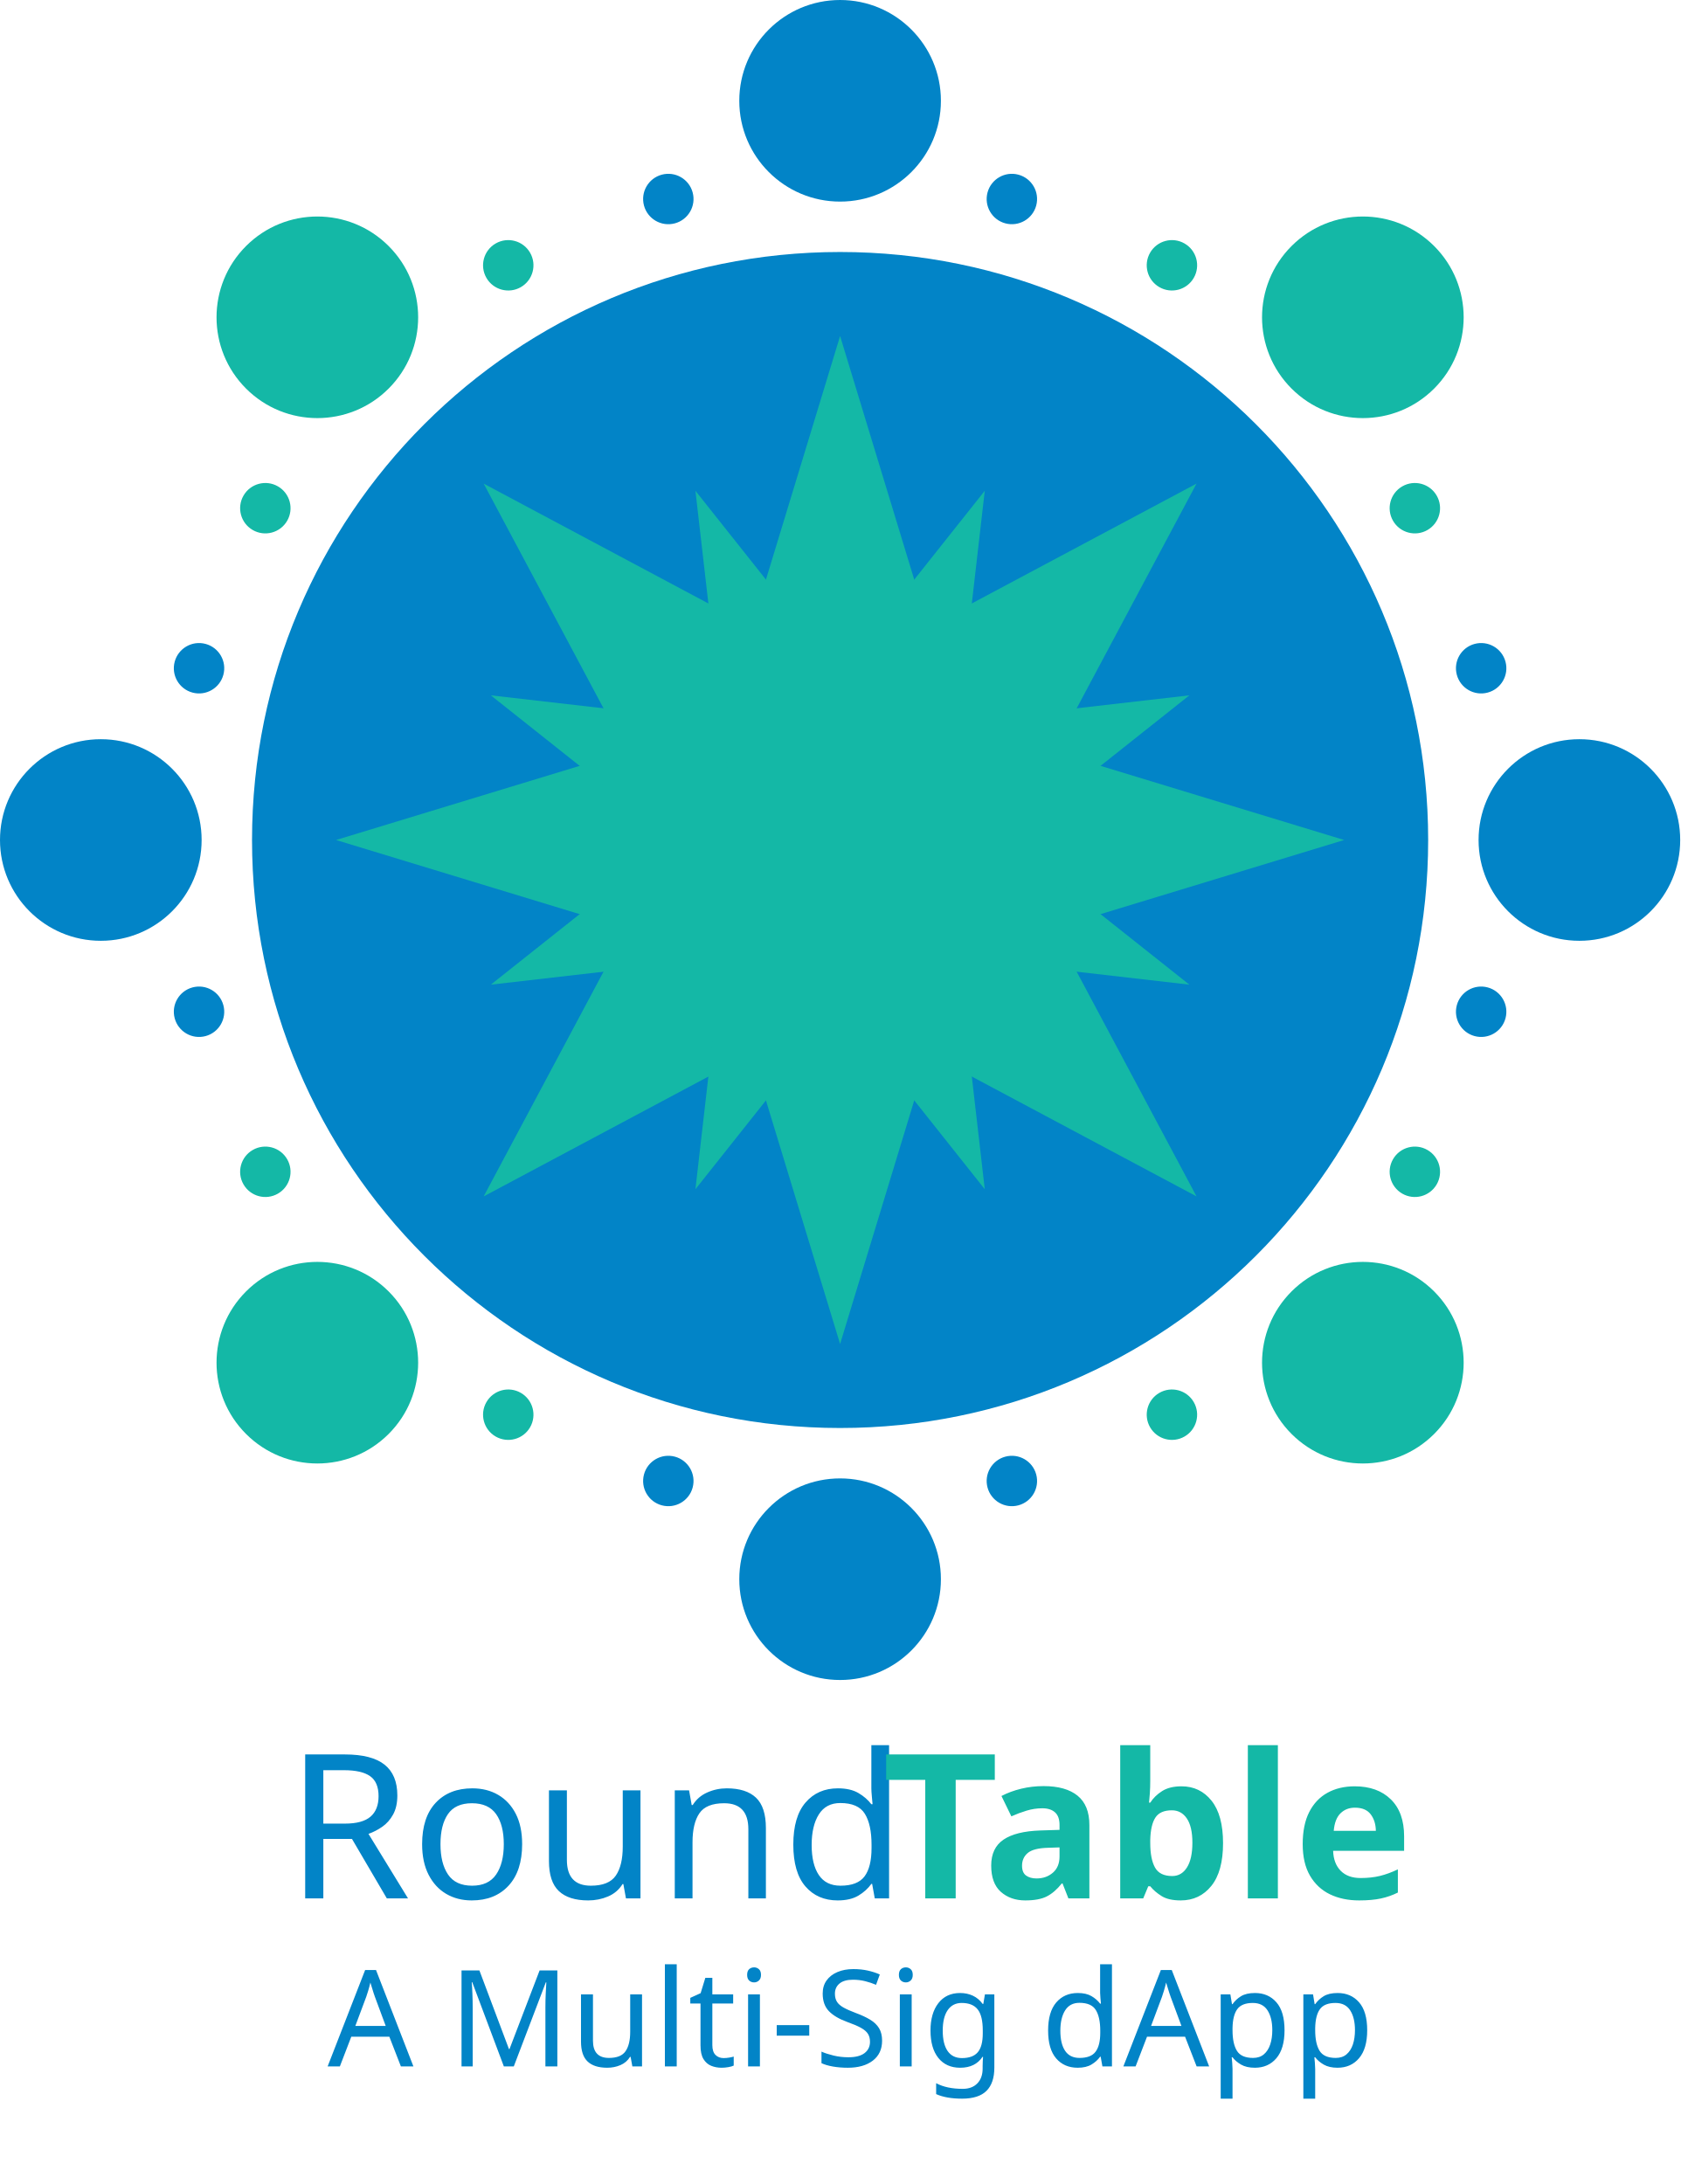
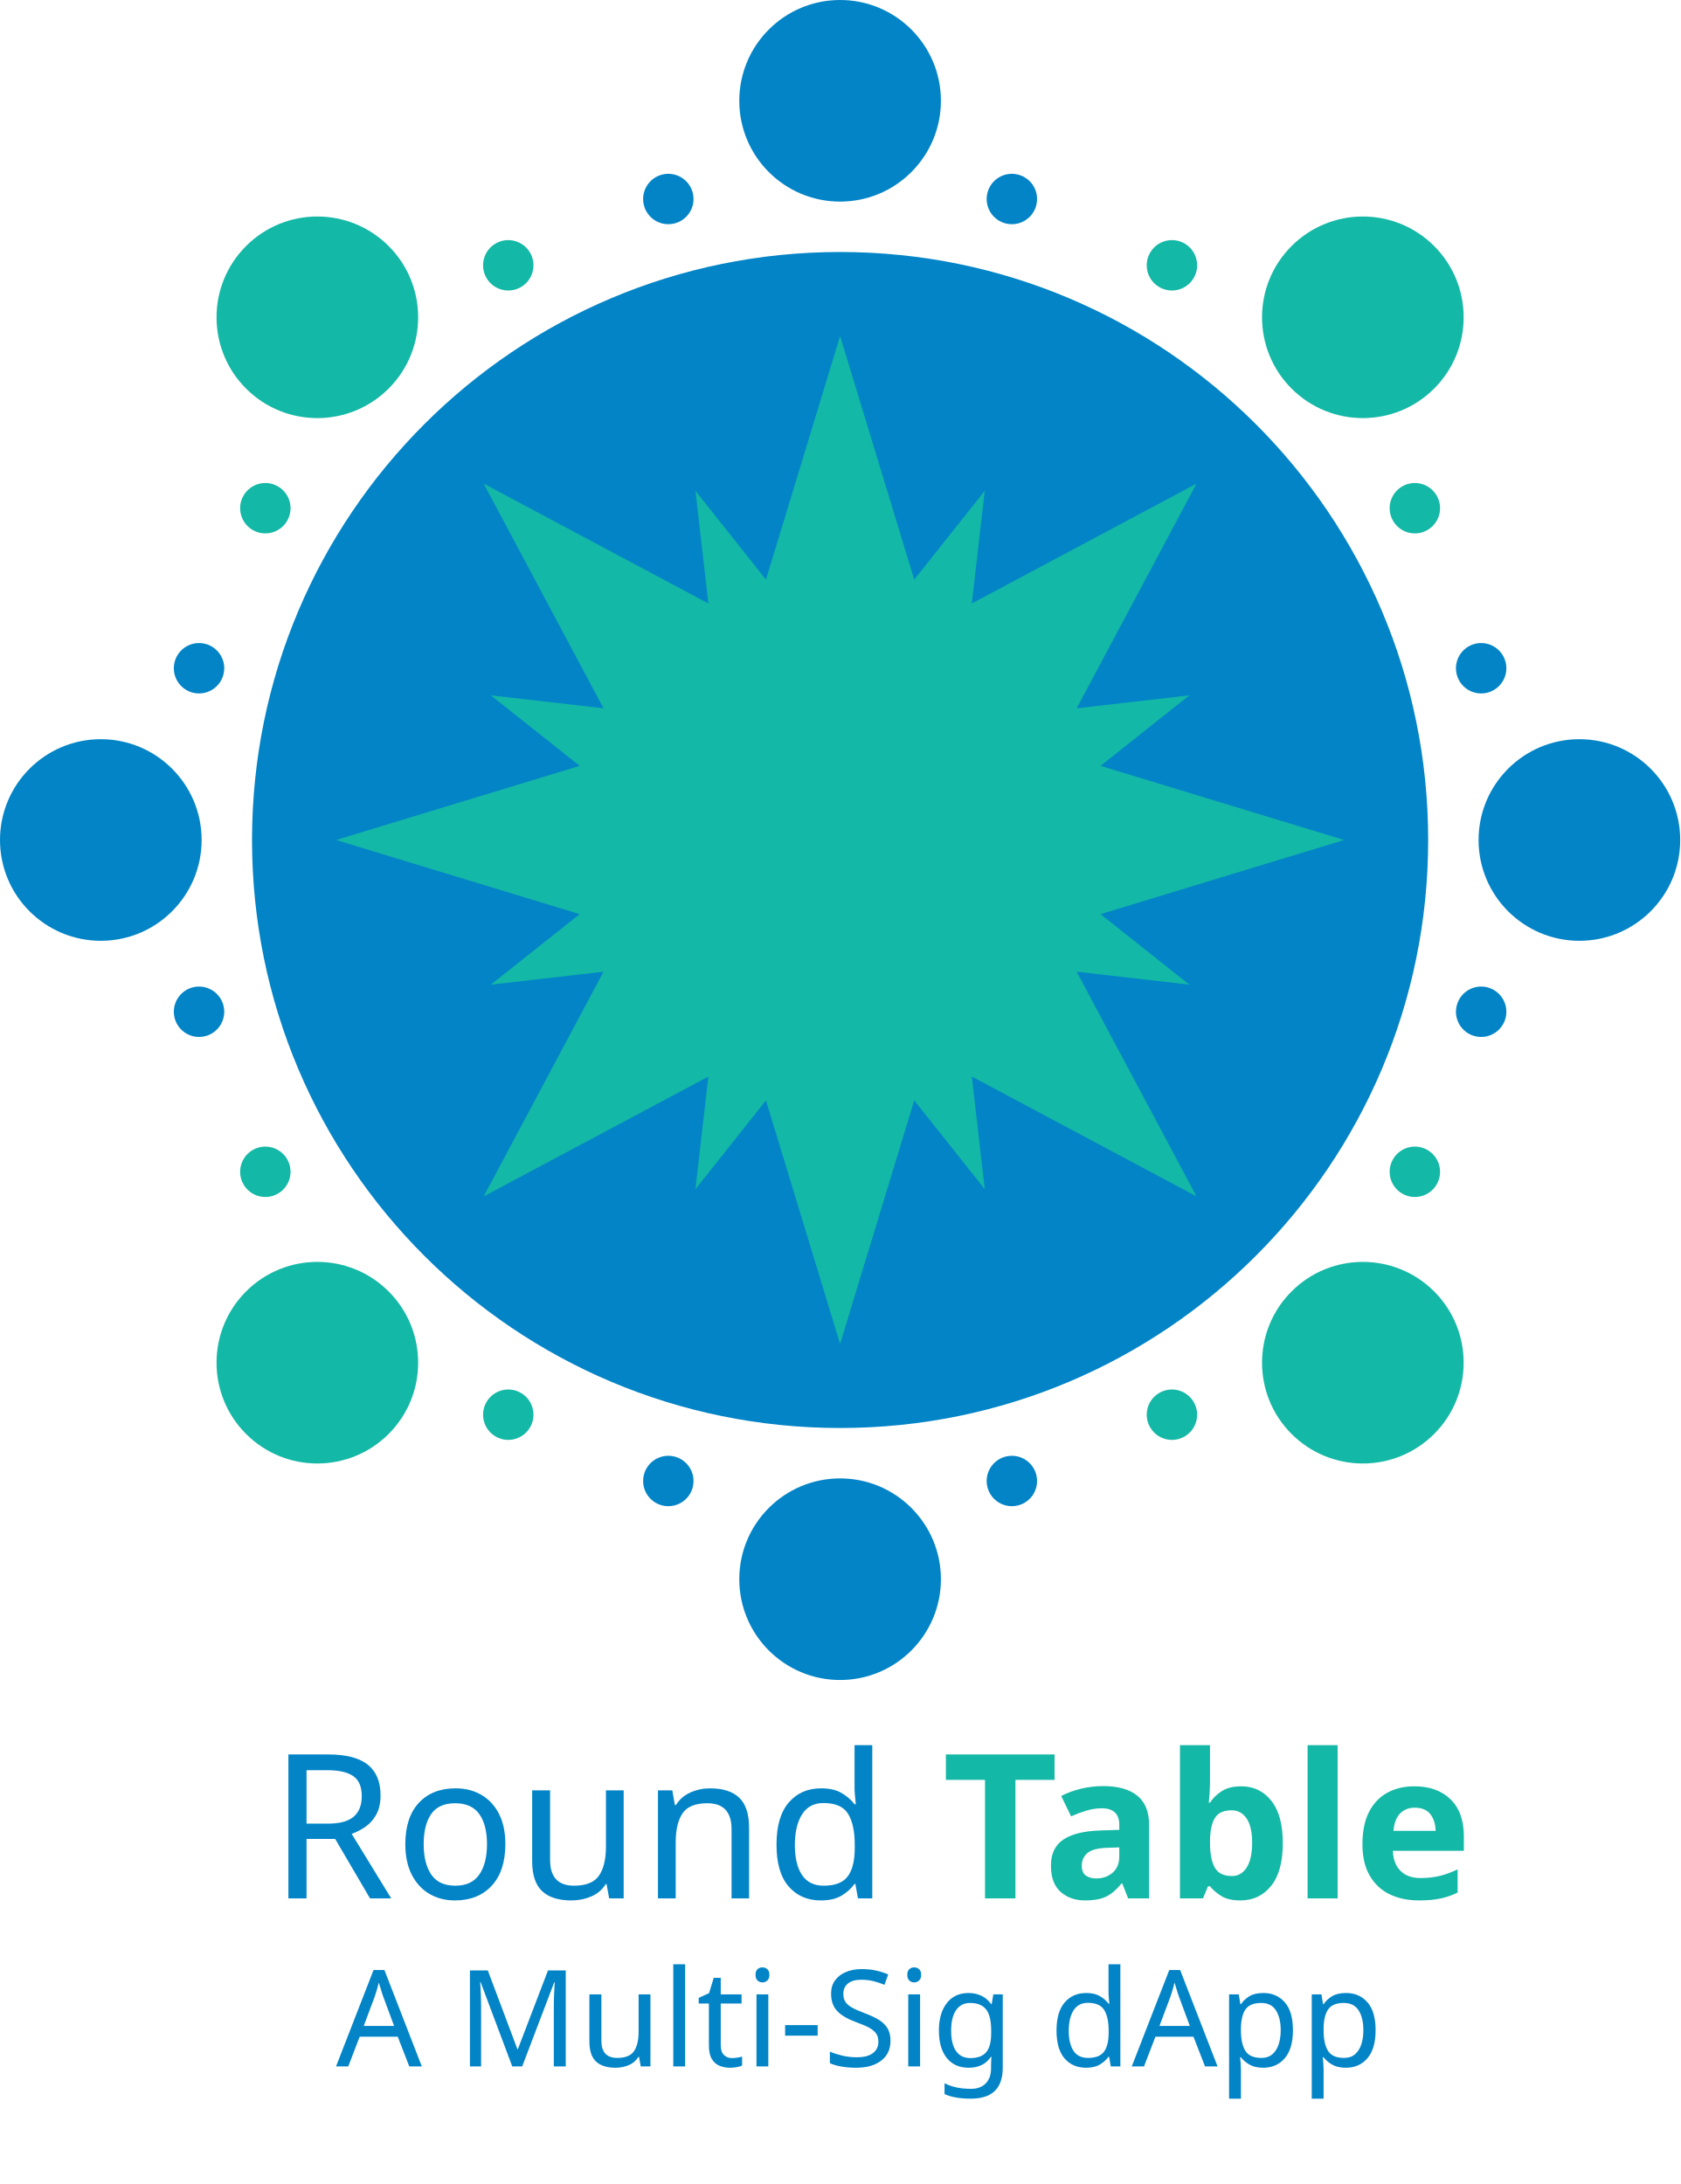
<svg xmlns="http://www.w3.org/2000/svg" version="1.1" width="1000" height="1300">
  <defs>
    <style type="text/css">
       .fill-sky {
         fill: #0284C7;
       }
       .fill-teal {
         fill: #14B8A6;
       }
       .text-lg-1 {
         font: normal 120px sans-serif;
       }
       .text-lg-2 {
         font: bold 120px sans-serif;
       }
       .text-sm {
         font: normal 80px sans-serif;
       }
    </style>
  </defs>
  <circle class="fill-sky" cx="500" cy="500" r="350" />
  <symbol id="lg-star">
    <polygon points="500,200 570,430 800,500 570,570 500,800 430,570 200,500 430,430" />
  </symbol>
  <symbol id="sm-star">
    <polygon points="500,275 550,450 725,500, 550,550 500,725 450,550 275,500 450,450" />
  </symbol>
  <g class="fill-teal">
    <use href="#lg-star" />
    <use href="#lg-star" transform="rotate(45 500 500)" />
    <use href="#sm-star" transform="rotate(22.5 500 500)" />
    <use href="#sm-star" transform="rotate(67.5 500 500)" />
  </g>
  <symbol id="person">
    <circle cx="500" cy="60" r="60" />
    <circle cx="500" cy="105" r="15" transform="rotate(15 500 500)" />
    <circle cx="500" cy="105" r="15" transform="rotate(345 500 500)" />
  </symbol>
  <use href="#person" class="fill-sky" />
  <use href="#person" class="fill-teal" transform="rotate(45 500 500)" />
  <use href="#person" class="fill-sky" transform="rotate(90 500 500)" />
  <use href="#person" class="fill-teal" transform="rotate(135 500 500)" />
  <use href="#person" class="fill-sky" transform="rotate(180 500 500)" />
  <use href="#person" class="fill-teal" transform="rotate(225 500 500)" />
  <use href="#person" class="fill-sky" transform="rotate(270 500 500)" />
  <use href="#person" class="fill-teal" transform="rotate(315 500 500)" />
-   <text class="text-lg-1 fill-sky" y="1130" x="170">Round</text>
-   <text class="text-lg-2 fill-teal" y="1130" x="525">Table</text>
-   <text class="text-sm fill-sky" y="1230" x="195">A Multi-Sig dApp</text>
+   <text class="text-lg-1 fill-sky" y="1130" x="160">
+     Round
+     <tspan class="text-lg-2 fill-teal">Table</tspan>
+   </text>
+   <text class="text-sm fill-sky" y="1230" x="200">A Multi-Sig dApp</text>
</svg>
